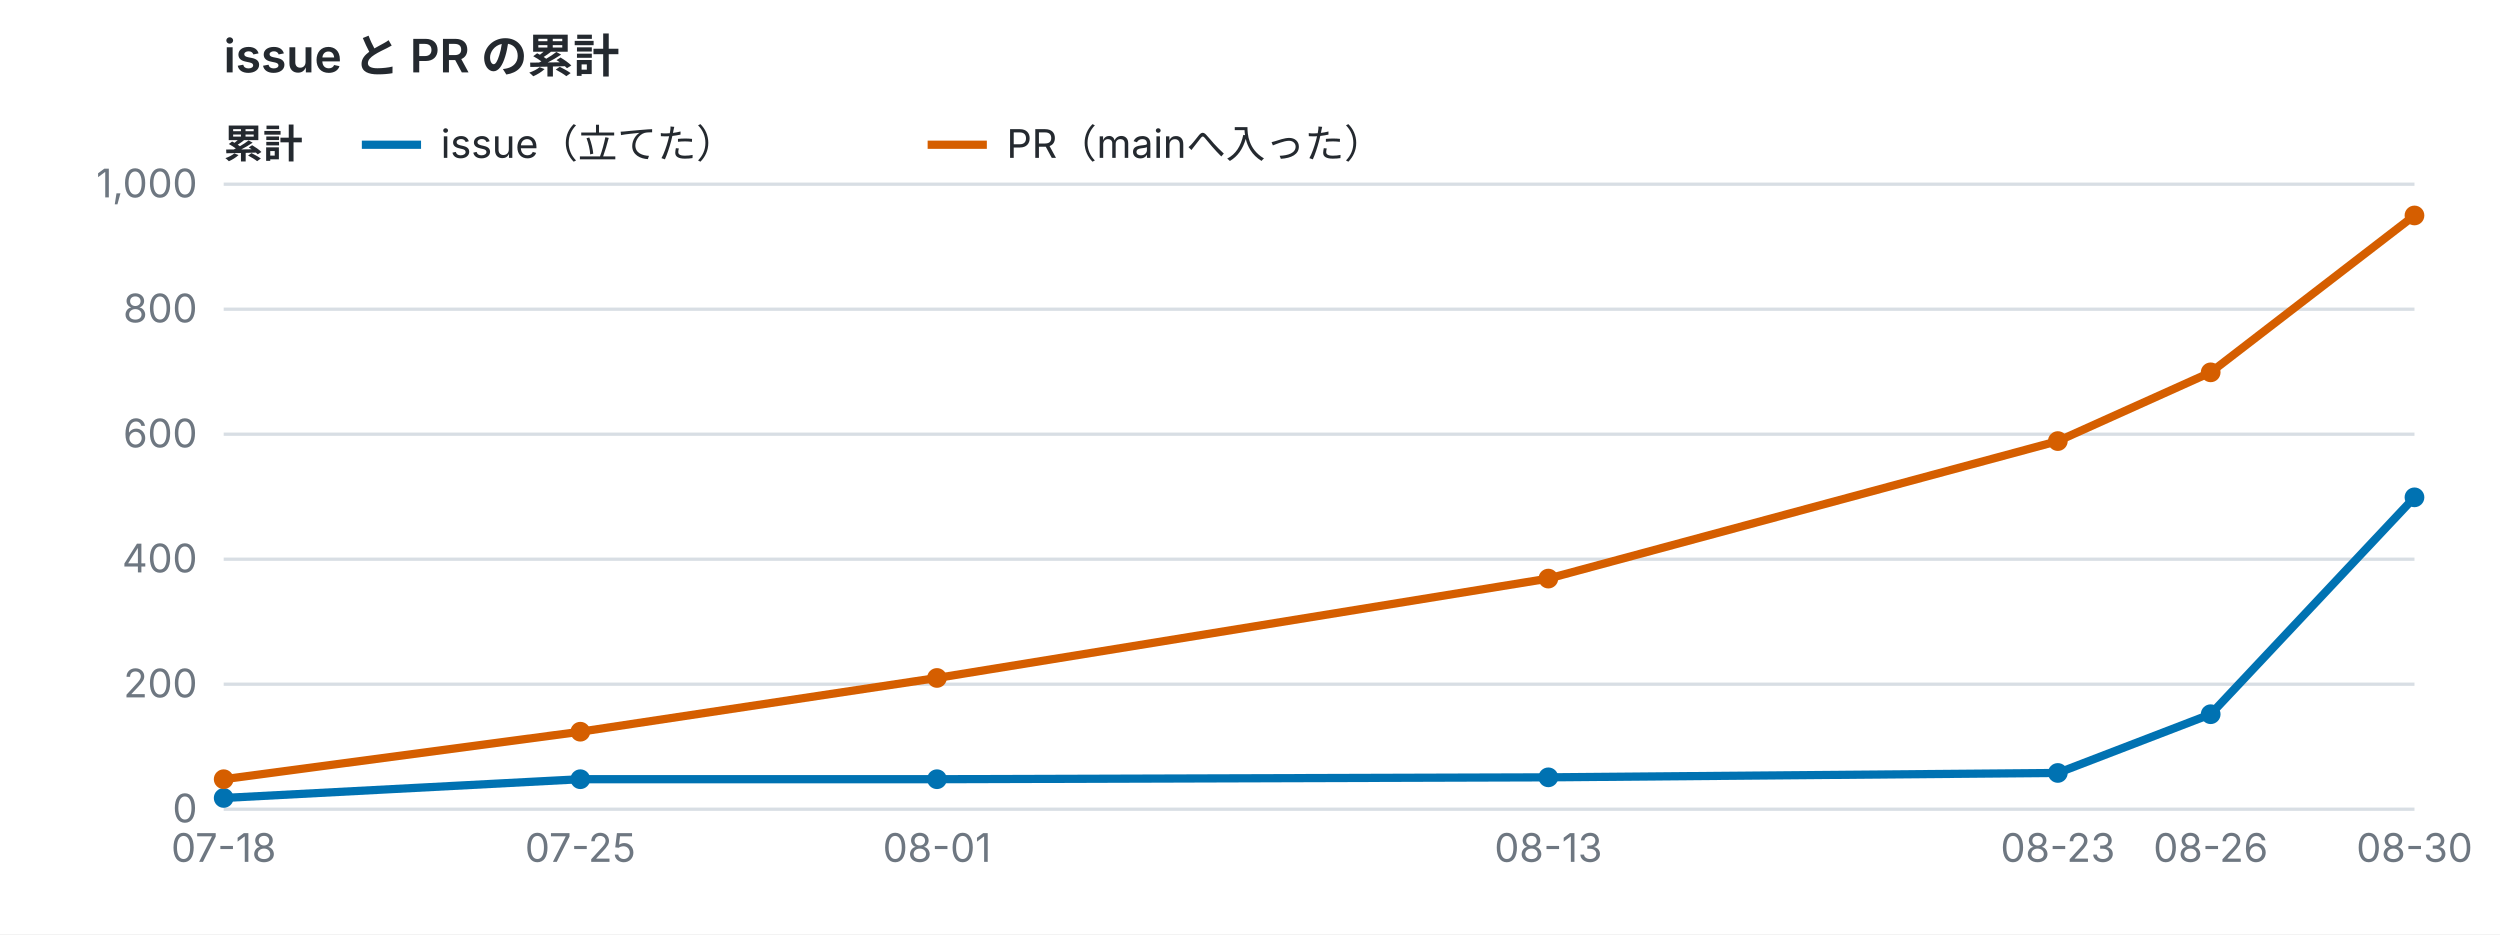
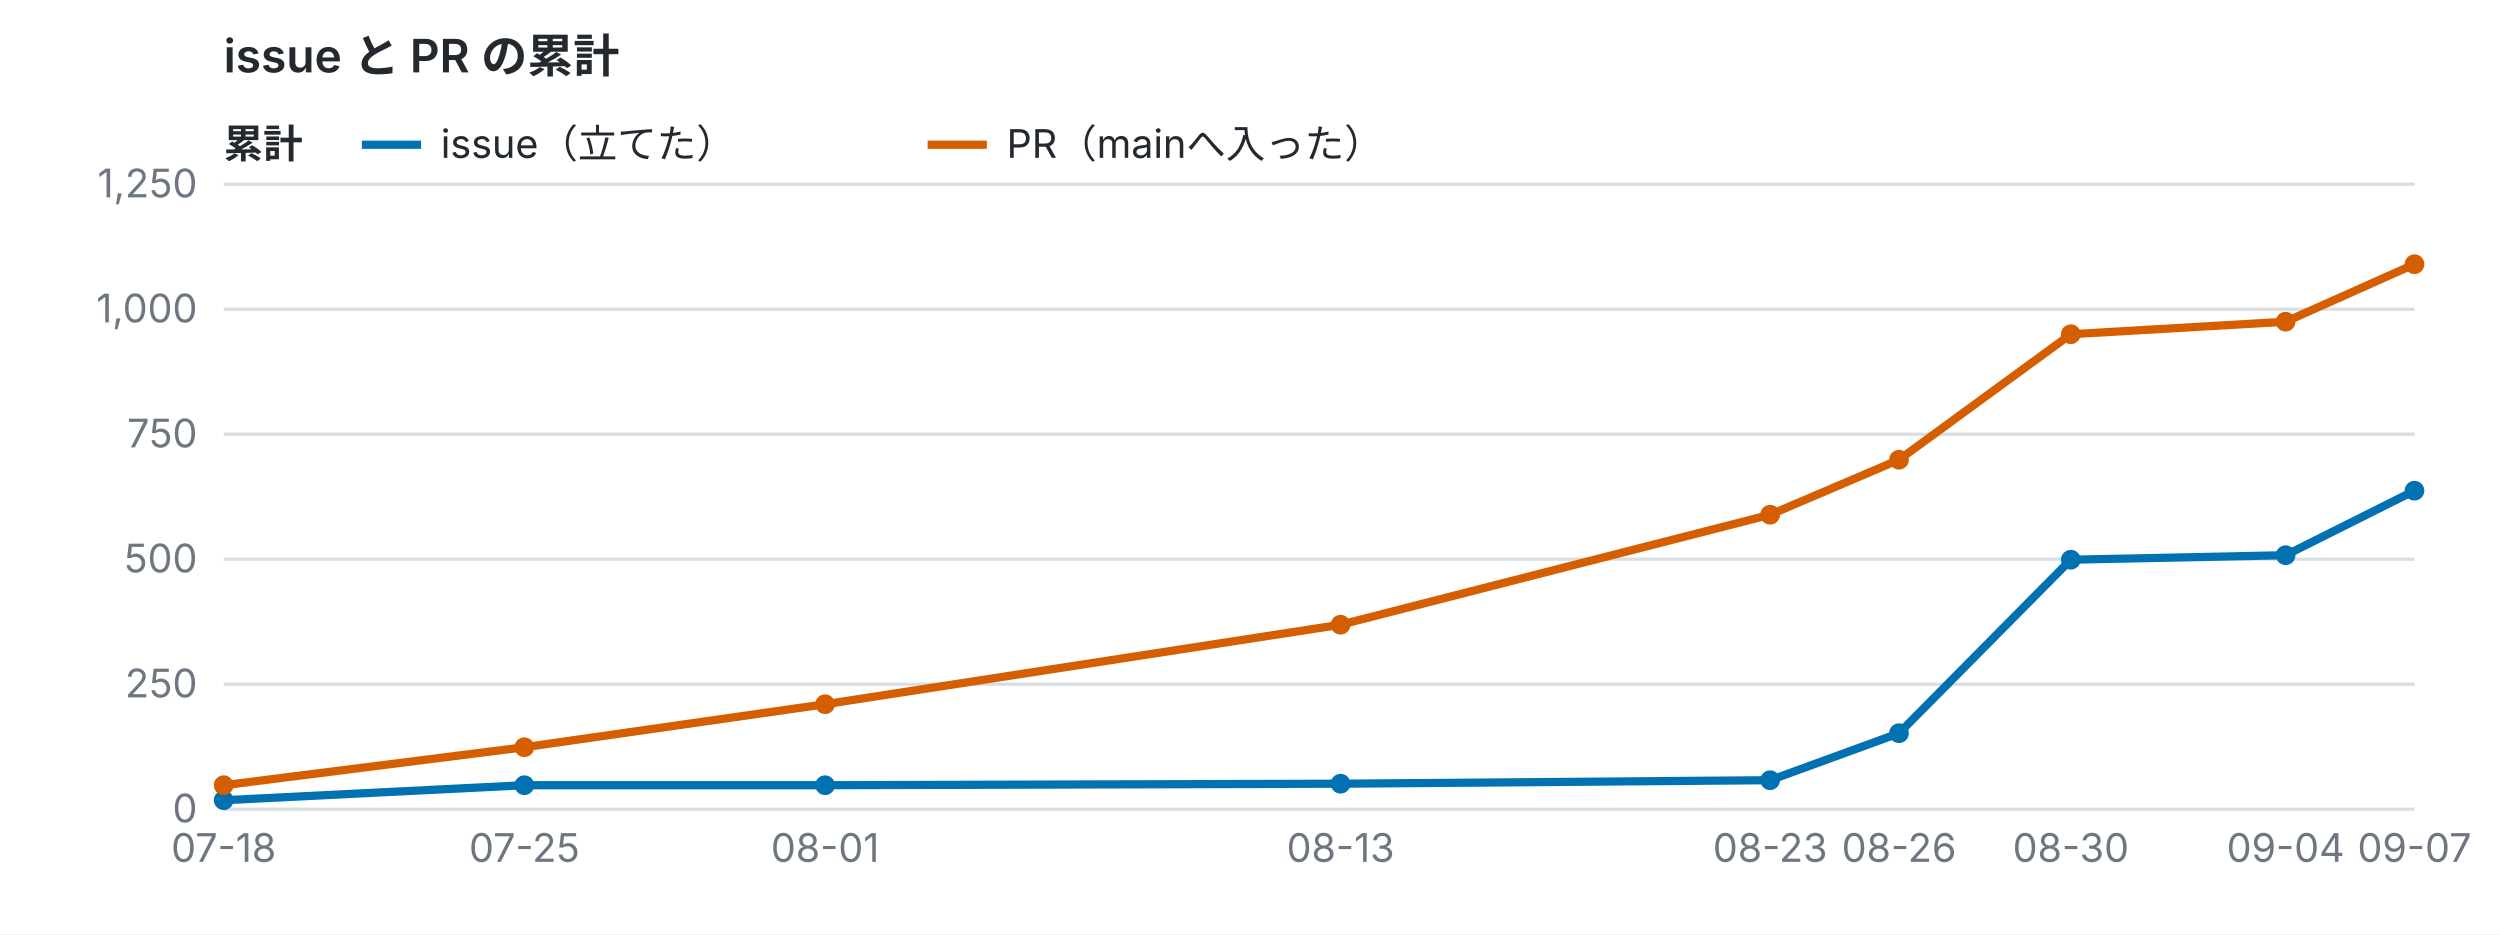
<svg xmlns="http://www.w3.org/2000/svg" width="760" height="284" viewBox="0 0 760 284" font-family="system-ui, -apple-system, 'Segoe UI', 'Hiragino Sans', 'Noto Sans JP', sans-serif" font-size="12">
  <rect width="760" height="284" fill="#ffffff" />
  <text x="68" y="22" font-size="14" font-weight="600" fill="#24292f">issue と PR の累計</text>
  <line x1="68" y1="246" x2="734" y2="246" stroke="#d8dee4" />
  <text x="60" y="250" text-anchor="end" fill="#6e7781">0</text>
  <line x1="68" y1="208" x2="734" y2="208" stroke="#d8dee4" />
-   <text x="60" y="212" text-anchor="end" fill="#6e7781">200</text>
+   <text x="60" y="212" text-anchor="end" fill="#6e7781">250</text>
  <line x1="68" y1="170" x2="734" y2="170" stroke="#d8dee4" />
-   <text x="60" y="174" text-anchor="end" fill="#6e7781">400</text>
+   <text x="60" y="174" text-anchor="end" fill="#6e7781">500</text>
  <line x1="68" y1="132" x2="734" y2="132" stroke="#d8dee4" />
-   <text x="60" y="136" text-anchor="end" fill="#6e7781">600</text>
+   <text x="60" y="136" text-anchor="end" fill="#6e7781">750</text>
  <line x1="68" y1="94" x2="734" y2="94" stroke="#d8dee4" />
-   <text x="60" y="98" text-anchor="end" fill="#6e7781">800</text>
+   <text x="60" y="98" text-anchor="end" fill="#6e7781">1,000</text>
  <line x1="68" y1="56" x2="734" y2="56" stroke="#d8dee4" />
-   <text x="60" y="60" text-anchor="end" fill="#6e7781">1,000</text>
+   <text x="60" y="60" text-anchor="end" fill="#6e7781">1,250</text>
  <text x="68" y="48" fill="#24292f" font-weight="600">累計</text>
  <line x1="110" y1="44" x2="128" y2="44" stroke="#0072B2" stroke-width="2.5" />
  <text x="134" y="48" fill="#24292f">issue（立てた）</text>
-   <polyline points="68,242.58 176.419,236.88 284.837,236.88 470.698,236.31 625.581,234.98 672.047,217.12 734,151.19" fill="none" stroke="#0072B2" stroke-width="2.5" stroke-linejoin="round" />
-   <circle cx="68" cy="242.58" r="3" fill="#0072B2" />
-   <circle cx="176.419" cy="236.88" r="3" fill="#0072B2" />
-   <circle cx="284.837" cy="236.88" r="3" fill="#0072B2" />
-   <circle cx="470.698" cy="236.31" r="3" fill="#0072B2" />
-   <circle cx="625.581" cy="234.98" r="3" fill="#0072B2" />
-   <circle cx="672.047" cy="217.12" r="3" fill="#0072B2" />
-   <circle cx="734" cy="151.19" r="3" fill="#0072B2" />
+   <polyline points="68,243.264 159.412,238.704 250.824,238.704 407.529,238.248 538.118,237.184 577.294,222.896 629.529,170.152 694.824,168.784 734,149.176" fill="none" stroke="#0072B2" stroke-width="2.5" stroke-linejoin="round" />
+   <circle cx="68" cy="243.264" r="3" fill="#0072B2" />
+   <circle cx="159.412" cy="238.704" r="3" fill="#0072B2" />
+   <circle cx="250.824" cy="238.704" r="3" fill="#0072B2" />
+   <circle cx="407.529" cy="238.248" r="3" fill="#0072B2" />
+   <circle cx="538.118" cy="237.184" r="3" fill="#0072B2" />
+   <circle cx="577.294" cy="222.896" r="3" fill="#0072B2" />
+   <circle cx="629.529" cy="170.152" r="3" fill="#0072B2" />
+   <circle cx="694.824" cy="168.784" r="3" fill="#0072B2" />
+   <circle cx="734" cy="149.176" r="3" fill="#0072B2" />
  <line x1="282" y1="44" x2="300" y2="44" stroke="#D55E00" stroke-width="2.5" />
  <text x="306" y="48" fill="#24292f">PR（mainへ入った）</text>
-   <polyline points="68,236.88 176.419,222.44 284.837,206.1 470.698,175.89 625.581,134.09 672.047,113.19 734,65.5" fill="none" stroke="#D55E00" stroke-width="2.5" stroke-linejoin="round" />
-   <circle cx="68" cy="236.88" r="3" fill="#D55E00" />
-   <circle cx="176.419" cy="222.44" r="3" fill="#D55E00" />
-   <circle cx="284.837" cy="206.1" r="3" fill="#D55E00" />
-   <circle cx="470.698" cy="175.89" r="3" fill="#D55E00" />
-   <circle cx="625.581" cy="134.09" r="3" fill="#D55E00" />
-   <circle cx="672.047" cy="113.19" r="3" fill="#D55E00" />
-   <circle cx="734" cy="65.5" r="3" fill="#D55E00" />
+   <polyline points="68,238.704 159.412,227.152 250.824,214.08 407.529,189.912 538.118,156.472 577.294,139.752 629.529,101.6 694.824,97.8 734,80.32" fill="none" stroke="#D55E00" stroke-width="2.5" stroke-linejoin="round" />
+   <circle cx="68" cy="238.704" r="3" fill="#D55E00" />
+   <circle cx="159.412" cy="227.152" r="3" fill="#D55E00" />
+   <circle cx="250.824" cy="214.08" r="3" fill="#D55E00" />
+   <circle cx="407.529" cy="189.912" r="3" fill="#D55E00" />
+   <circle cx="538.118" cy="156.472" r="3" fill="#D55E00" />
+   <circle cx="577.294" cy="139.752" r="3" fill="#D55E00" />
+   <circle cx="629.529" cy="101.6" r="3" fill="#D55E00" />
+   <circle cx="694.824" cy="97.8" r="3" fill="#D55E00" />
+   <circle cx="734" cy="80.32" r="3" fill="#D55E00" />
  <text x="68" y="262" text-anchor="middle" fill="#6e7781">07-18</text>
-   <text x="176.419" y="262" text-anchor="middle" fill="#6e7781">07-25</text>
-   <text x="284.837" y="262" text-anchor="middle" fill="#6e7781">08-01</text>
-   <text x="470.698" y="262" text-anchor="middle" fill="#6e7781">08-13</text>
-   <text x="625.581" y="262" text-anchor="middle" fill="#6e7781">08-23</text>
-   <text x="672.047" y="262" text-anchor="middle" fill="#6e7781">08-26</text>
-   <text x="734" y="262" text-anchor="middle" fill="#6e7781">08-30</text>
+   <text x="159.412" y="262" text-anchor="middle" fill="#6e7781">07-25</text>
+   <text x="250.824" y="262" text-anchor="middle" fill="#6e7781">08-01</text>
+   <text x="407.529" y="262" text-anchor="middle" fill="#6e7781">08-13</text>
+   <text x="538.118" y="262" text-anchor="middle" fill="#6e7781">08-23</text>
+   <text x="577.294" y="262" text-anchor="middle" fill="#6e7781">08-26</text>
+   <text x="629.529" y="262" text-anchor="middle" fill="#6e7781">08-30</text>
+   <text x="694.824" y="262" text-anchor="middle" fill="#6e7781">09-04</text>
+   <text x="734" y="262" text-anchor="middle" fill="#6e7781">09-07</text>
</svg>
